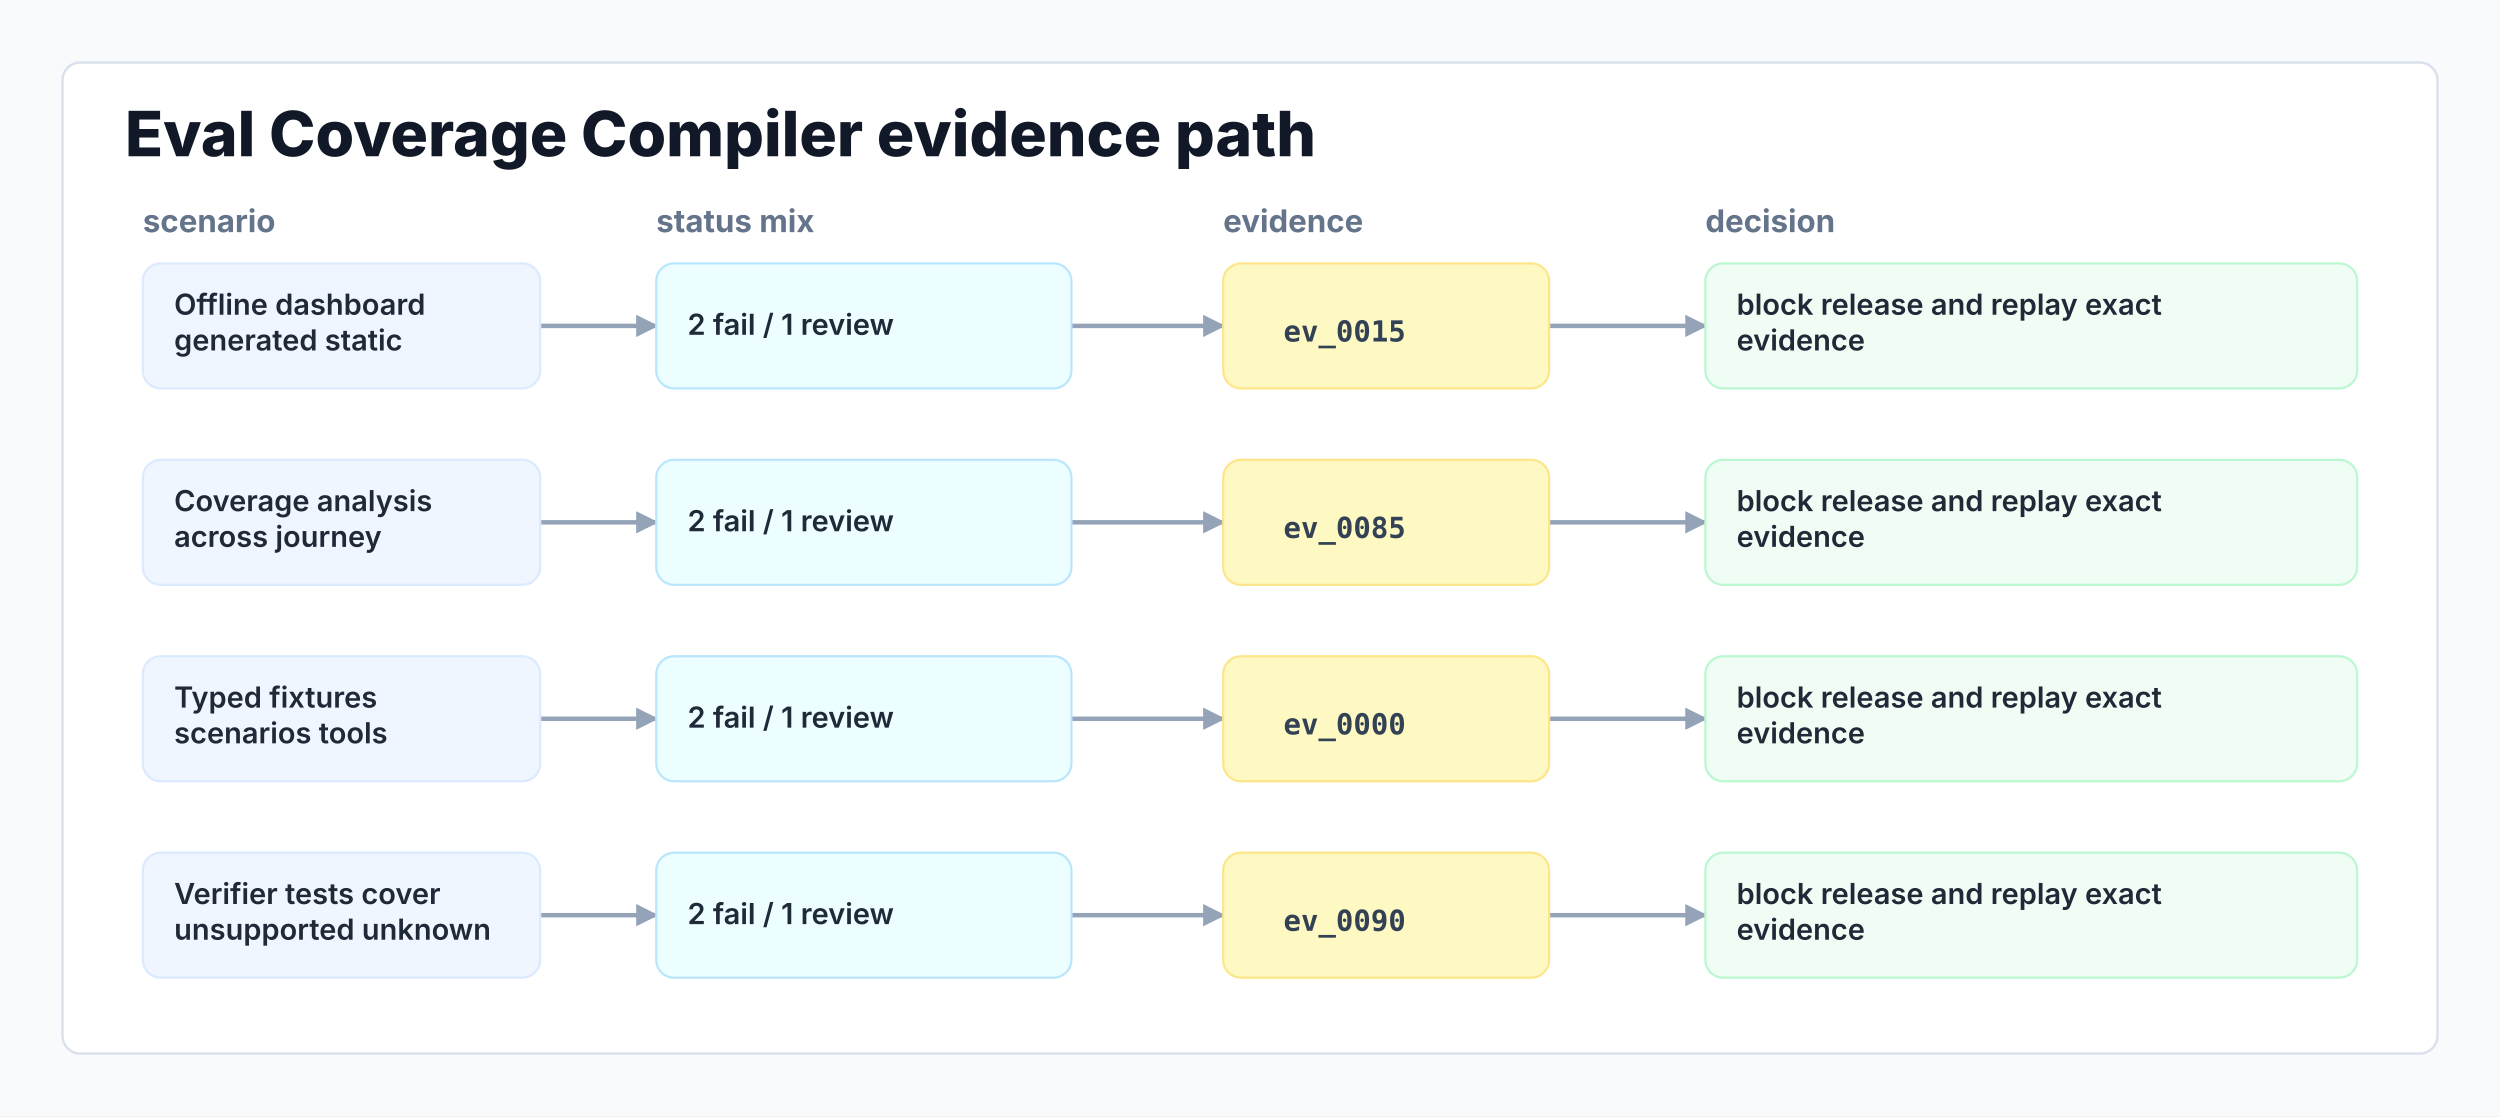
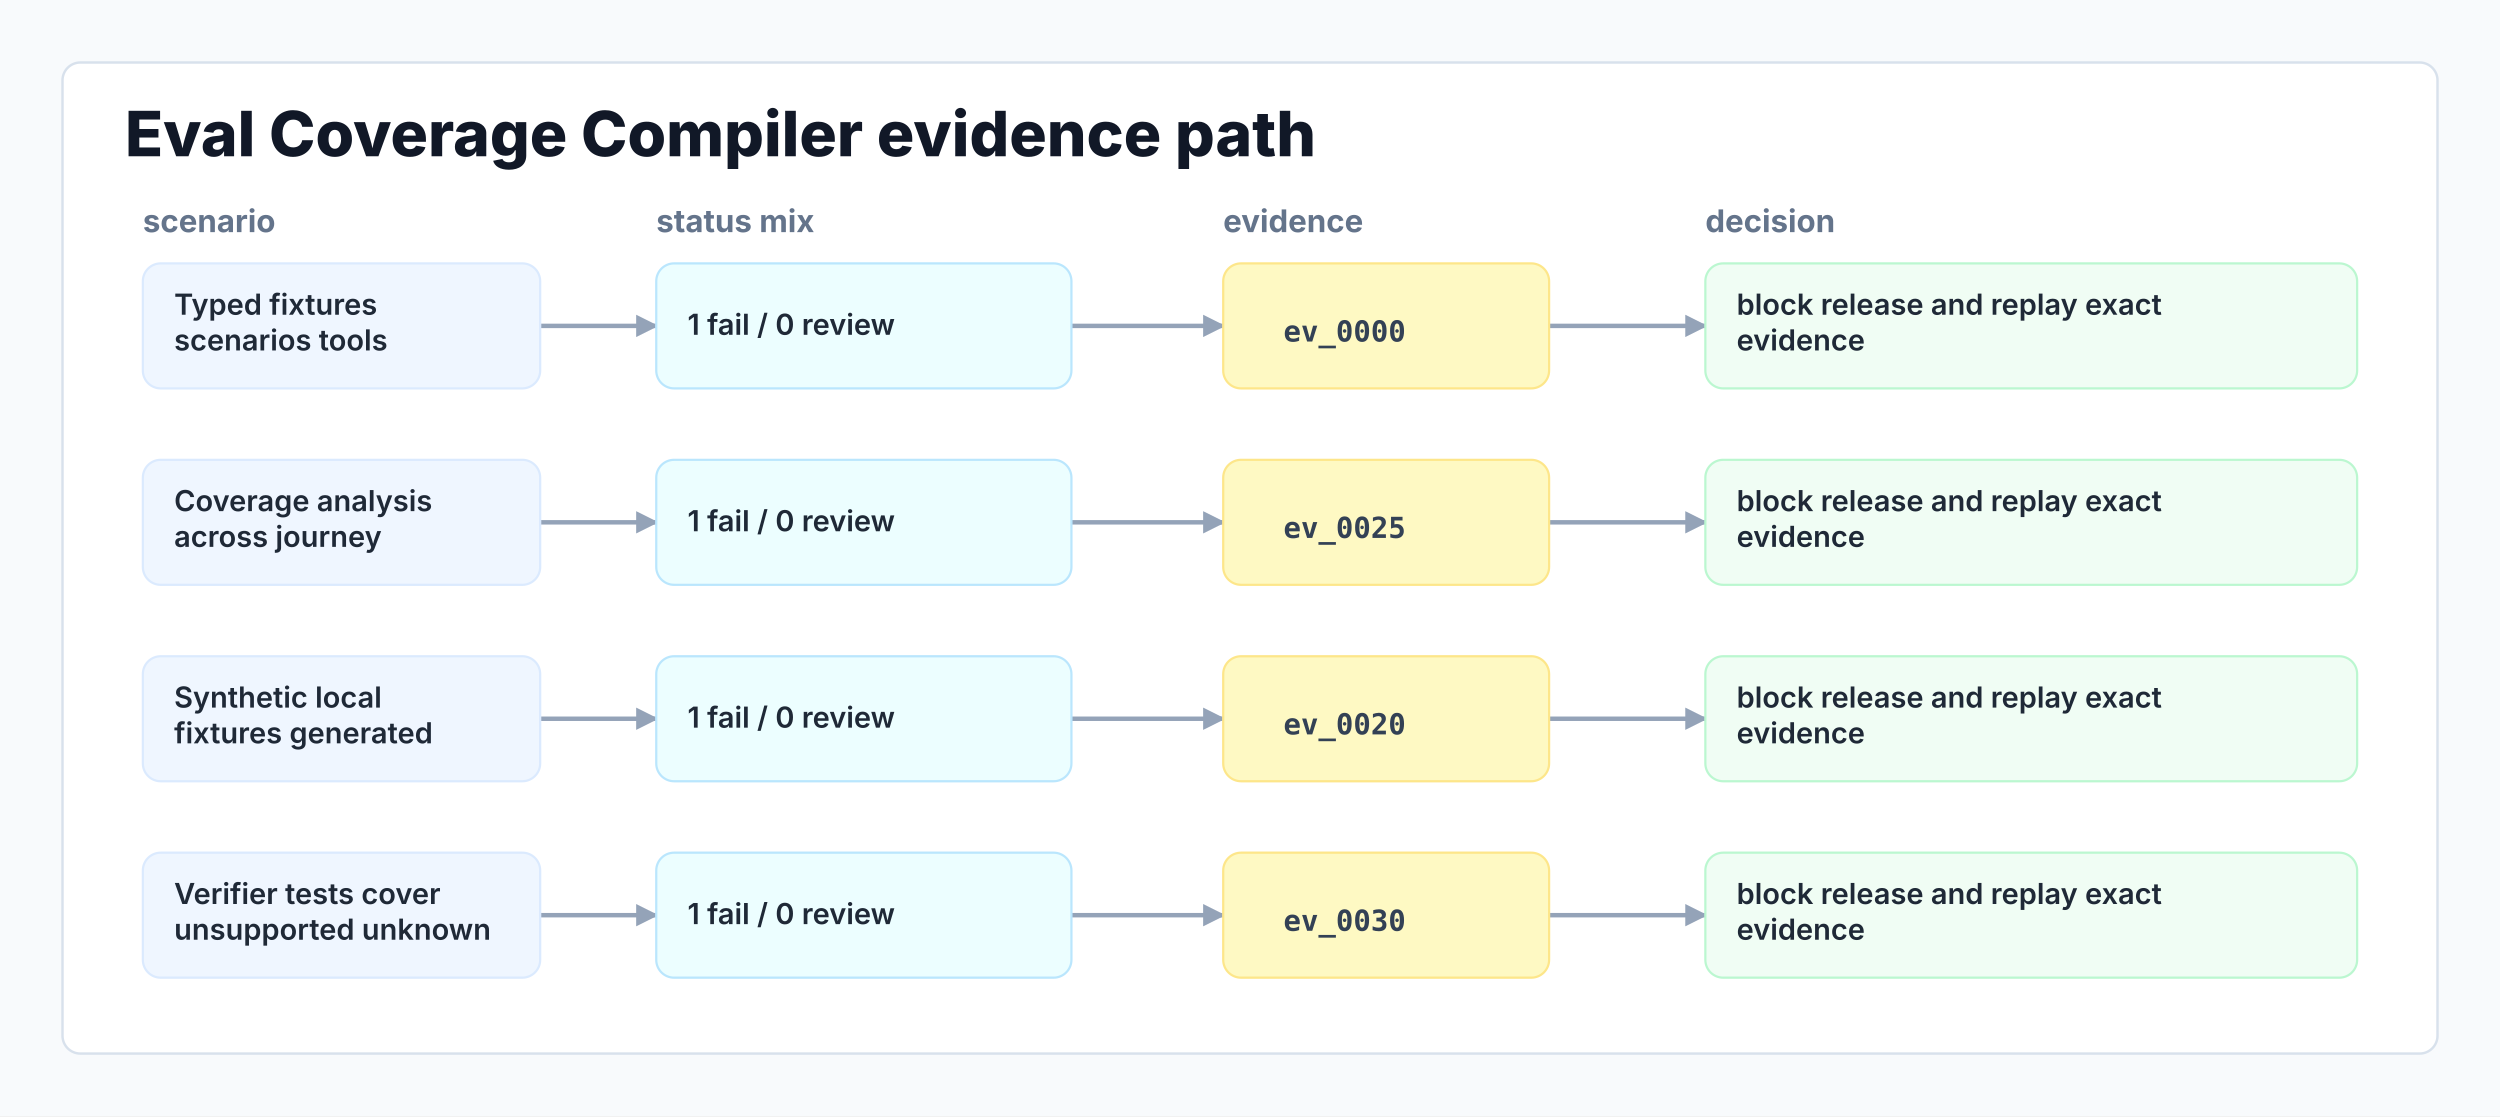
<svg xmlns="http://www.w3.org/2000/svg" width="1120" height="500" viewBox="0 0 1120 500" role="img" aria-label="Eval Coverage Compiler evidence map">
  <defs>
    <style>
      .bg { fill:#f8fafc; }
      .panel { fill:#ffffff; stroke:#d8e1ec; stroke-width:1.1; }
      .title { font:760 28px -apple-system,BlinkMacSystemFont,"Segoe UI",sans-serif; fill:#111827; }
      .node { font:620 13px -apple-system,BlinkMacSystemFont,"Segoe UI",sans-serif; fill:#1f2937; }
      .head { font:700 14px -apple-system,BlinkMacSystemFont,"Segoe UI",sans-serif; fill:#64748b; }
      .mono { font:720 13px ui-monospace,SFMono-Regular,Menlo,monospace; fill:#334155; }
      .edge { stroke:#94a3b8; stroke-width:2; fill:none; marker-end:url(#arrow); }
      .lane { fill:#eff6ff; stroke:#dbeafe; }
      .failure { fill:#ecfeff; stroke:#bae6fd; }
      .evidencebox { fill:#fef9c3; stroke:#fde68a; }
      .actionbox { fill:#f0fdf4; stroke:#bbf7d0; }
    </style>
    <marker id="arrow" viewBox="0 0 10 10" refX="9" refY="5" markerWidth="5" markerHeight="5" orient="auto-start-reverse">
      <path d="M 0 0 L 10 5 L 0 10 z" fill="#94a3b8" />
    </marker>
  </defs>
  <rect class="bg" width="1120" height="500" />
  <rect class="panel" x="28" y="28" width="1064" height="444" rx="8" />
  <text x="56" y="70" class="title">Eval Coverage Compiler evidence path</text>
  <text x="64" y="104" class="head">scenario</text>
  <text x="294" y="104" class="head">status mix</text>
  <text x="548" y="104" class="head">evidence</text>
  <text x="764" y="104" class="head">decision</text>
  <path d="M242 146 L294 146" class="edge" />
  <path d="M480 146 L548 146" class="edge" />
  <path d="M694 146 L764 146" class="edge" />
  <path d="M242 234 L294 234" class="edge" />
  <path d="M480 234 L548 234" class="edge" />
  <path d="M694 234 L764 234" class="edge" />
  <path d="M242 322 L294 322" class="edge" />
  <path d="M480 322 L548 322" class="edge" />
  <path d="M694 322 L764 322" class="edge" />
  <path d="M242 410 L294 410" class="edge" />
  <path d="M480 410 L548 410" class="edge" />
  <path d="M694 410 L764 410" class="edge" />
  <rect class="lane" x="64" y="118" width="178" height="56" rx="8" />
  <text class="node" x="78" y="141">
-     <tspan x="78" dy="0">Offline dashboard</tspan>
-     <tspan x="78" dy="16">generated static</tspan>
+     <tspan x="78" dy="0">Typed fixtures</tspan>
+     <tspan x="78" dy="16">scenarios tools</tspan>
  </text>
  <rect class="failure" x="294" y="118" width="186" height="56" rx="8" />
  <text class="node" x="308" y="150">
-     <tspan x="308" dy="0">2 fail / 1 review</tspan>
+     <tspan x="308" dy="0">1 fail / 0 review</tspan>
  </text>
  <rect class="evidencebox" x="548" y="118" width="146" height="56" rx="8" />
-   <text class="mono" x="575" y="153">ev_0015</text>
+   <text class="mono" x="575" y="153">ev_0000</text>
  <rect class="actionbox" x="764" y="118" width="292" height="56" rx="8" />
  <text class="node" x="778" y="141">
    <tspan x="778" dy="0">block release and replay exact</tspan>
    <tspan x="778" dy="16">evidence</tspan>
  </text>
  <rect class="lane" x="64" y="206" width="178" height="56" rx="8" />
  <text class="node" x="78" y="229">
    <tspan x="78" dy="0">Coverage analysis</tspan>
    <tspan x="78" dy="16">across journey</tspan>
  </text>
  <rect class="failure" x="294" y="206" width="186" height="56" rx="8" />
  <text class="node" x="308" y="238">
-     <tspan x="308" dy="0">2 fail / 1 review</tspan>
+     <tspan x="308" dy="0">1 fail / 0 review</tspan>
  </text>
  <rect class="evidencebox" x="548" y="206" width="146" height="56" rx="8" />
-   <text class="mono" x="575" y="241">ev_0085</text>
+   <text class="mono" x="575" y="241">ev_0025</text>
  <rect class="actionbox" x="764" y="206" width="292" height="56" rx="8" />
  <text class="node" x="778" y="229">
    <tspan x="778" dy="0">block release and replay exact</tspan>
    <tspan x="778" dy="16">evidence</tspan>
  </text>
  <rect class="lane" x="64" y="294" width="178" height="56" rx="8" />
  <text class="node" x="78" y="317">
-     <tspan x="78" dy="0">Typed fixtures</tspan>
-     <tspan x="78" dy="16">scenarios tools</tspan>
+     <tspan x="78" dy="0">Synthetic local</tspan>
+     <tspan x="78" dy="16">fixtures generated</tspan>
  </text>
  <rect class="failure" x="294" y="294" width="186" height="56" rx="8" />
  <text class="node" x="308" y="326">
-     <tspan x="308" dy="0">2 fail / 1 review</tspan>
+     <tspan x="308" dy="0">1 fail / 0 review</tspan>
  </text>
  <rect class="evidencebox" x="548" y="294" width="146" height="56" rx="8" />
-   <text class="mono" x="575" y="329">ev_0000</text>
+   <text class="mono" x="575" y="329">ev_0020</text>
  <rect class="actionbox" x="764" y="294" width="292" height="56" rx="8" />
  <text class="node" x="778" y="317">
    <tspan x="778" dy="0">block release and replay exact</tspan>
    <tspan x="778" dy="16">evidence</tspan>
  </text>
  <rect class="lane" x="64" y="382" width="178" height="56" rx="8" />
  <text class="node" x="78" y="405">
    <tspan x="78" dy="0">Verifier tests cover</tspan>
    <tspan x="78" dy="16">unsupported unknown</tspan>
  </text>
  <rect class="failure" x="294" y="382" width="186" height="56" rx="8" />
  <text class="node" x="308" y="414">
-     <tspan x="308" dy="0">2 fail / 1 review</tspan>
+     <tspan x="308" dy="0">1 fail / 0 review</tspan>
  </text>
  <rect class="evidencebox" x="548" y="382" width="146" height="56" rx="8" />
-   <text class="mono" x="575" y="417">ev_0090</text>
+   <text class="mono" x="575" y="417">ev_0030</text>
  <rect class="actionbox" x="764" y="382" width="292" height="56" rx="8" />
  <text class="node" x="778" y="405">
    <tspan x="778" dy="0">block release and replay exact</tspan>
    <tspan x="778" dy="16">evidence</tspan>
  </text>
</svg>
